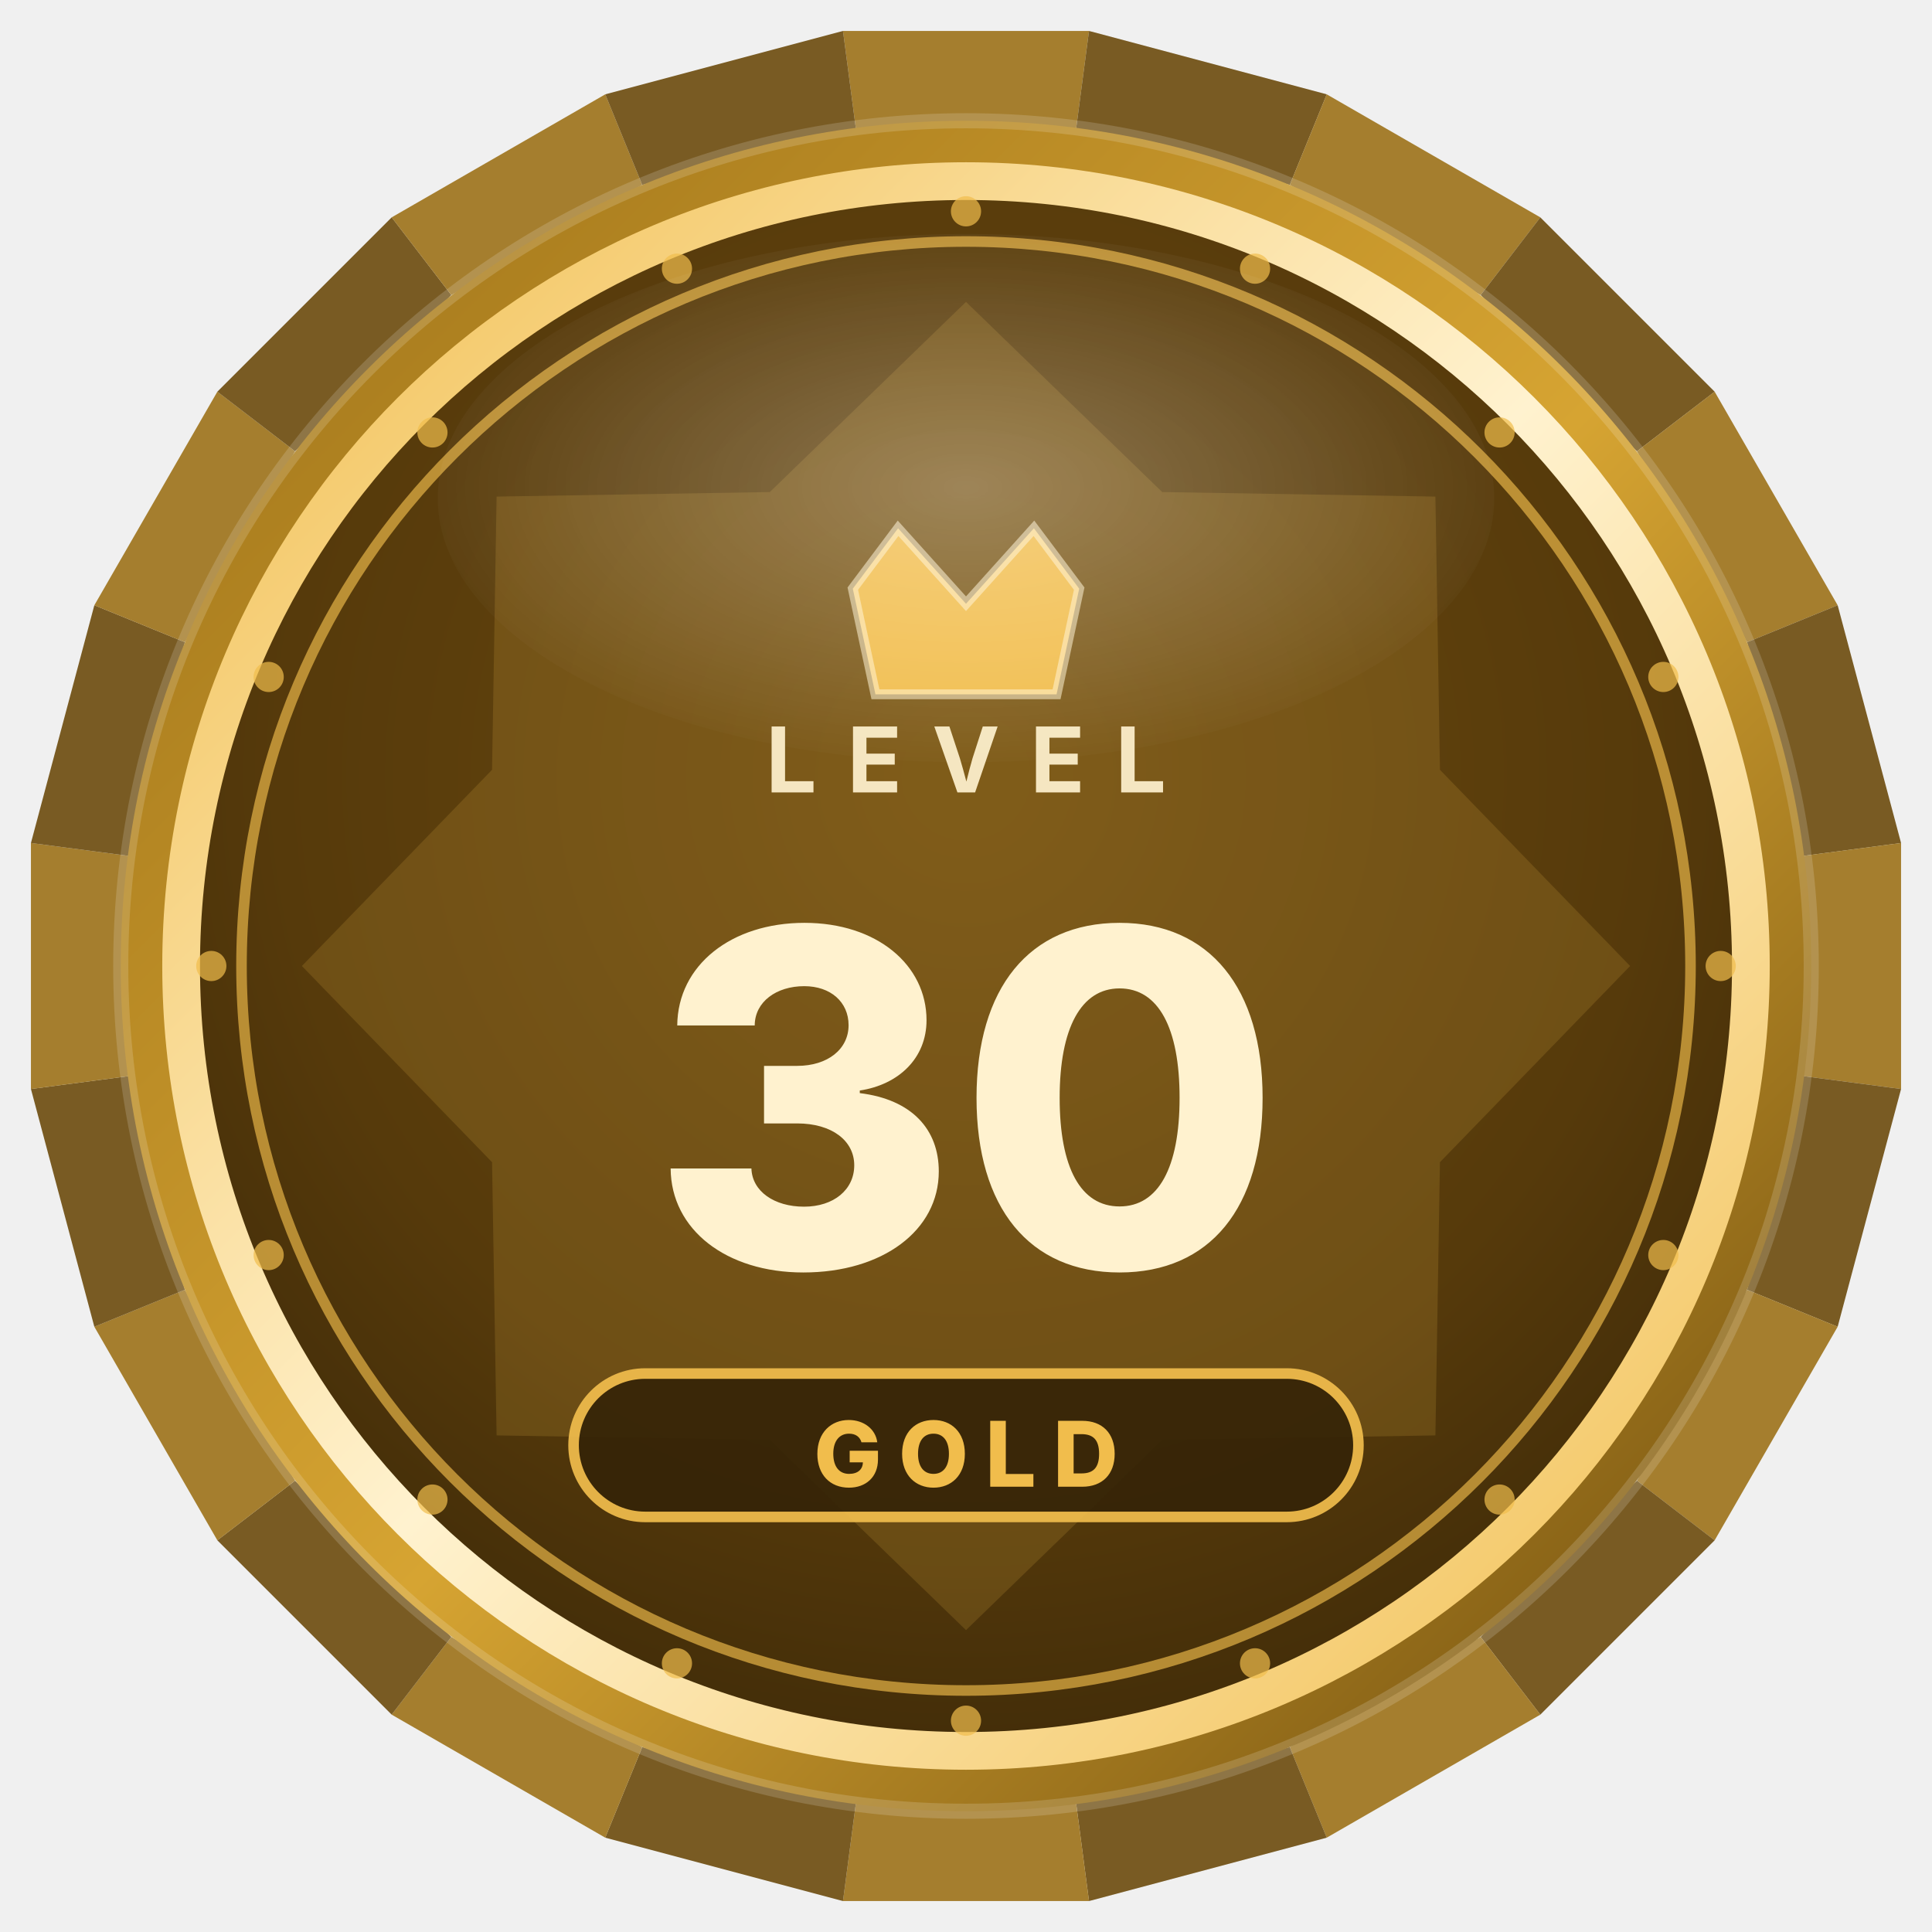
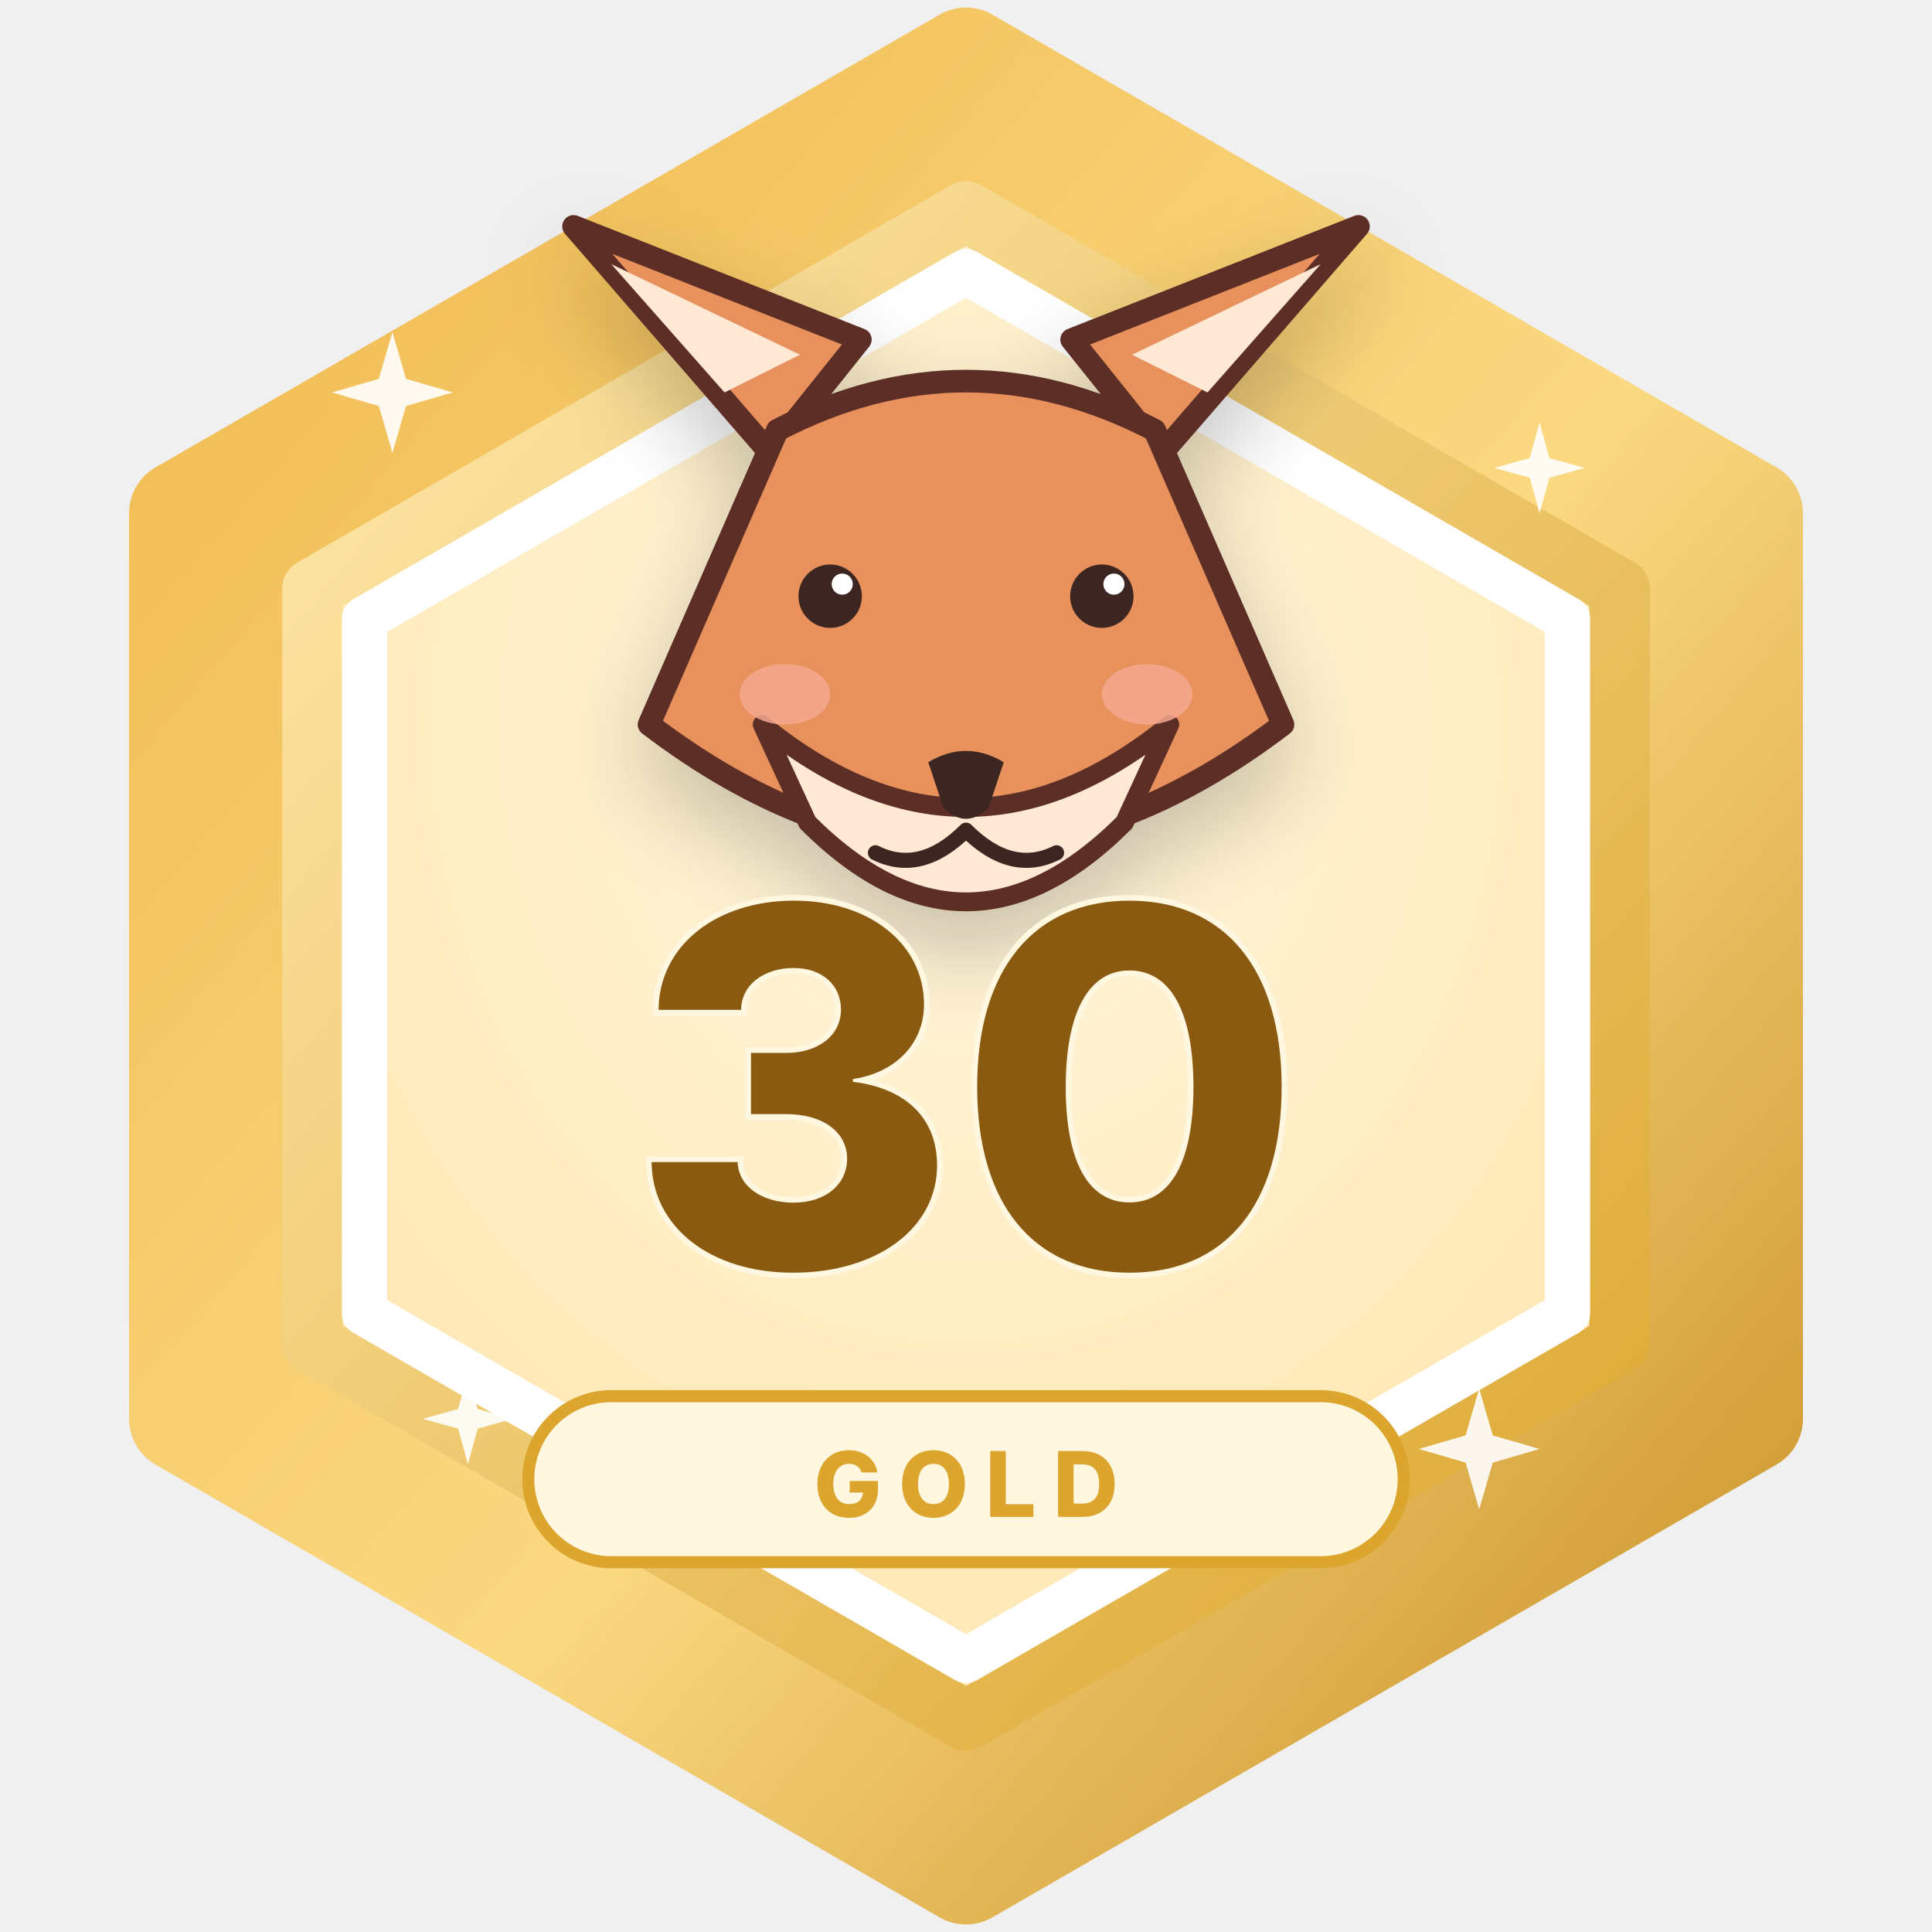
<svg xmlns="http://www.w3.org/2000/svg" viewBox="0 0 256 256" width="256" height="256" role="img" aria-label="Level 30 badge">
  <defs>
    <linearGradient id="o" x1="0%" y1="0%" x2="100%" y2="100%">
-       <stop offset="0%" stop-color="#9c7118" />
-       <stop offset="52%" stop-color="#d6a432" />
-       <stop offset="100%" stop-color="#6b4a0c" />
+       <stop offset="0%" stop-color="#f0b94e" />
+       <stop offset="55%" stop-color="#fbd982" />
+       <stop offset="100%" stop-color="#c78e24" />
    </linearGradient>
-     <radialGradient id="i" cx="50%" cy="38%" r="75%">
-       <stop offset="0%" stop-color="#6b4a10" />
-       <stop offset="58%" stop-color="#563a0b" />
-       <stop offset="100%" stop-color="#352407" />
+     <radialGradient id="i" cx="50%" cy="34%" r="80%">
+       <stop offset="0%" stop-color="#fff7e0" />
+       <stop offset="70%" stop-color="#ffe9b8" />
+       <stop offset="100%" stop-color="#ffe9b8" />
    </radialGradient>
    <linearGradient id="r" x1="0%" y1="0%" x2="100%" y2="100%">
-       <stop offset="0%" stop-color="#f1bd4c" />
-       <stop offset="50%" stop-color="#fff2cf" />
-       <stop offset="100%" stop-color="#f1bd4c" />
+       <stop offset="0%" stop-color="#ffe9ad" />
+       <stop offset="100%" stop-color="#dca62e" />
    </linearGradient>
-     <radialGradient id="s" cx="50%" cy="48%" r="55%">
-       <stop offset="0%" stop-color="#ffffff" stop-opacity="0.5" />
-       <stop offset="100%" stop-color="#ffffff" stop-opacity="0" />
-     </radialGradient>
+     <filter id="soft" x="-30%" y="-30%" width="160%" height="160%">
+       <feDropShadow dx="0" dy="5" stdDeviation="6" flood-color="#000000" flood-opacity="0.22" />
+     </filter>
  </defs>
-   <polygon points="111.7,4.1 144.3,4.1 142.6,17.0 113.4,17.0" fill="#9c7118" opacity="0.9" />
-   <polygon points="144.3,4.1 175.8,12.5 170.9,24.5 142.6,17.0" fill="#6b4a0c" opacity="0.9" />
-   <polygon points="175.8,12.5 204.1,28.8 196.2,39.1 170.9,24.5" fill="#9c7118" opacity="0.9" />
-   <polygon points="204.1,28.8 227.2,51.9 216.9,59.8 196.2,39.1" fill="#6b4a0c" opacity="0.9" />
-   <polygon points="227.2,51.9 243.5,80.2 231.5,85.1 216.9,59.8" fill="#9c7118" opacity="0.9" />
-   <polygon points="243.5,80.2 251.9,111.7 239.0,113.4 231.5,85.1" fill="#6b4a0c" opacity="0.9" />
-   <polygon points="251.9,111.7 251.9,144.3 239.0,142.6 239.0,113.4" fill="#9c7118" opacity="0.9" />
-   <polygon points="251.9,144.3 243.5,175.8 231.5,170.9 239.0,142.6" fill="#6b4a0c" opacity="0.9" />
-   <polygon points="243.5,175.8 227.2,204.1 216.9,196.2 231.5,170.9" fill="#9c7118" opacity="0.9" />
-   <polygon points="227.2,204.1 204.1,227.2 196.2,216.9 216.9,196.2" fill="#6b4a0c" opacity="0.9" />
-   <polygon points="204.1,227.2 175.8,243.5 170.9,231.5 196.2,216.9" fill="#9c7118" opacity="0.9" />
-   <polygon points="175.8,243.5 144.3,251.9 142.6,239.0 170.9,231.5" fill="#6b4a0c" opacity="0.9" />
-   <polygon points="144.3,251.9 111.7,251.9 113.4,239.0 142.6,239.0" fill="#9c7118" opacity="0.9" />
-   <polygon points="111.7,251.9 80.2,243.5 85.1,231.5 113.4,239.0" fill="#6b4a0c" opacity="0.9" />
-   <polygon points="80.2,243.5 51.9,227.2 59.8,216.9 85.1,231.5" fill="#9c7118" opacity="0.9" />
-   <polygon points="51.9,227.2 28.8,204.1 39.1,196.2 59.8,216.9" fill="#6b4a0c" opacity="0.9" />
-   <polygon points="28.8,204.1 12.5,175.8 24.5,170.9 39.1,196.2" fill="#9c7118" opacity="0.9" />
-   <polygon points="12.5,175.8 4.1,144.3 17.0,142.6 24.5,170.9" fill="#6b4a0c" opacity="0.9" />
-   <polygon points="4.1,144.3 4.1,111.7 17.0,113.4 17.0,142.6" fill="#9c7118" opacity="0.9" />
-   <polygon points="4.1,111.7 12.5,80.2 24.5,85.1 17.0,113.4" fill="#6b4a0c" opacity="0.9" />
-   <polygon points="12.5,80.2 28.8,51.9 39.1,59.8 24.5,85.1" fill="#9c7118" opacity="0.9" />
-   <polygon points="28.8,51.9 51.9,28.8 59.8,39.1 39.1,59.8" fill="#6b4a0c" opacity="0.9" />
-   <polygon points="51.9,28.8 80.2,12.5 85.1,24.5 59.8,39.1" fill="#9c7118" opacity="0.9" />
-   <polygon points="80.2,12.5 111.7,4.1 113.4,17.0 85.1,24.5" fill="#6b4a0c" opacity="0.9" />
-   <circle cx="128" cy="128" r="112" fill="url(#o)" stroke="#ffffff" stroke-width="2" stroke-opacity="0.16" />
-   <circle cx="128" cy="128" r="104" fill="url(#i)" stroke="url(#r)" stroke-width="5" />
-   <circle cx="128" cy="128" r="96" fill="none" stroke="#f1bd4c" stroke-width="1.4" stroke-opacity="0.65" />
-   <polygon points="128.0,40.0 154.0,65.2 190.2,65.8 190.8,102.0 216.0,128.0 190.8,154.0 190.2,190.2 154.0,190.8 128.0,216.0 102.0,190.8 65.8,190.2 65.2,154.0 40.0,128.0 65.2,102.0 65.8,65.8 102.0,65.2" fill="#f1bd4c" opacity="0.16" />
-   <circle cx="128.0" cy="28.0" r="2" fill="#f1bd4c" opacity="0.7" />
-   <circle cx="166.3" cy="35.6" r="2" fill="#f1bd4c" opacity="0.7" />
-   <circle cx="198.7" cy="57.3" r="2" fill="#f1bd4c" opacity="0.7" />
-   <circle cx="220.4" cy="89.7" r="2" fill="#f1bd4c" opacity="0.7" />
-   <circle cx="228.0" cy="128.0" r="2" fill="#f1bd4c" opacity="0.7" />
-   <circle cx="220.4" cy="166.3" r="2" fill="#f1bd4c" opacity="0.7" />
-   <circle cx="198.7" cy="198.7" r="2" fill="#f1bd4c" opacity="0.7" />
-   <circle cx="166.3" cy="220.4" r="2" fill="#f1bd4c" opacity="0.7" />
-   <circle cx="128.0" cy="228.0" r="2" fill="#f1bd4c" opacity="0.7" />
-   <circle cx="89.7" cy="220.4" r="2" fill="#f1bd4c" opacity="0.7" />
-   <circle cx="57.3" cy="198.7" r="2" fill="#f1bd4c" opacity="0.7" />
-   <circle cx="35.6" cy="166.3" r="2" fill="#f1bd4c" opacity="0.7" />
-   <circle cx="28.0" cy="128.0" r="2" fill="#f1bd4c" opacity="0.7" />
-   <circle cx="35.6" cy="89.7" r="2" fill="#f1bd4c" opacity="0.7" />
-   <circle cx="57.3" cy="57.3" r="2" fill="#f1bd4c" opacity="0.7" />
-   <circle cx="89.7" cy="35.6" r="2" fill="#f1bd4c" opacity="0.7" />
-   <path d="M113 78 L119 70 L128 80 L137 70 L143 78 L140 92 L116 92 Z" fill="#f1bd4c" stroke="#fff2cf" stroke-width="1.3" stroke-opacity="0.55" />
-   <ellipse cx="128" cy="66" rx="70" ry="35" fill="url(#s)" opacity="0.55" />
-   <text x="128" y="105" text-anchor="middle" fill="#fff2cf" font-family="Inter, Arial, sans-serif" font-size="12" font-weight="700" letter-spacing="4" opacity="0.92">LEVEL</text>
-   <text x="128" y="168" text-anchor="middle" fill="#fff2cf" font-family="Inter, Arial, sans-serif" font-size="62" font-weight="800">30</text>
-   <rect x="76" y="182" width="104" height="19" rx="9.5" fill="#352407" stroke="#f1bd4c" stroke-width="1.4" opacity="0.92" />
-   <text x="128" y="197" text-anchor="middle" fill="#f1bd4c" font-family="Inter, Arial, sans-serif" font-size="12" font-weight="800" letter-spacing="2.2">GOLD</text>
+   <polygon points="128.0,8.0 231.9,68.0 231.9,188.0 128.0,248.0 24.1,188.0 24.1,68.0" fill="url(#o)" stroke="url(#o)" stroke-width="14" stroke-linejoin="round" />
+   <polygon points="128.0,28.0 214.6,78.0 214.6,178.0 128.0,228.0 41.4,178.0 41.4,78.0" fill="url(#i)" stroke="url(#r)" stroke-width="8" stroke-linejoin="round" />
+   <polygon points="128.0,36.0 207.7,82.0 207.7,174.0 128.0,220.0 48.3,174.0 48.3,82.0" fill="none" stroke="#ffffff" stroke-width="6" stroke-linejoin="round" />
+   <path d="M52 44 L53.8 50.2 L60 52 L53.8 53.8 L52 60 L50.2 53.8 L44 52 L50.2 50.2 Z" fill="#ffffff" opacity="0.9" />
+   <path d="M204 56 L205.3 60.7 L210 62 L205.3 63.3 L204 68 L202.7 63.3 L198 62 L202.7 60.7 Z" fill="#ffffff" opacity="0.9" />
+   <path d="M62 182 L63.3 186.7 L68 188 L63.3 189.3 L62 194 L60.7 189.3 L56 188 L60.7 186.7 Z" fill="#ffffff" opacity="0.9" />
+   <path d="M196 184 L197.8 190.2 L204 192 L197.8 193.8 L196 200 L194.2 193.8 L188 192 L194.2 190.2 Z" fill="#ffffff" opacity="0.9" />
+   <g filter="url(#soft)">
+     <g id="echo">
+       <path d="M102 60 L76 30 L114 45 Z" fill="#e8915b" stroke="#5b2f26" stroke-width="3" stroke-linejoin="round" />
+       <path d="M154 60 L180 30 L142 45 Z" fill="#e8915b" stroke="#5b2f26" stroke-width="3" stroke-linejoin="round" />
+       <path d="M96 52 L81 35 L106 47 Z" fill="#ffe9d4" />
+       <path d="M160 52 L175 35 L150 47 Z" fill="#ffe9d4" />
+       <path d="M103 57 Q128 44 153 57 L170 96 Q128 128 86 96 Z" fill="#e8915b" stroke="#5b2f26" stroke-width="3" stroke-linejoin="round" />
+       <path d="M101 96 Q128 118 155 96 L149 109 Q128 130 107 109 Z" fill="#ffe9d4" stroke="#5b2f26" stroke-width="2.5" stroke-linejoin="round" />
+       <circle cx="110" cy="79" r="4.2" fill="#3c2620" />
+       <circle cx="146" cy="79" r="4.2" fill="#3c2620" />
+       <circle cx="111.6" cy="77.4" r="1.4" fill="#ffffff" />
+       <circle cx="147.6" cy="77.4" r="1.4" fill="#ffffff" />
+       <path d="M123 101 Q128 98 133 101 L131 107 Q128 110 125 107 Z" fill="#3c2620" />
+       <path d="M128 110 Q122 116 116 113 M128 110 Q134 116 140 113" fill="none" stroke="#3c2620" stroke-width="2" stroke-linecap="round" />
+       <ellipse cx="104" cy="92" rx="6" ry="4" fill="#f5a88f" opacity="0.85" />
+       <ellipse cx="152" cy="92" rx="6" ry="4" fill="#f5a88f" opacity="0.85" />
+     </g>
+   </g>
+   <text x="128" y="168" text-anchor="middle" fill="#8a5a10" font-family="Inter, Arial, sans-serif" font-size="66" font-weight="800" stroke="#fff7e0" stroke-width="1.5" paint-order="stroke">30</text>
+   <rect x="70" y="185" width="116" height="22" rx="11" fill="#fff7e0" stroke="#dca62e" stroke-width="1.6" />
+   <text x="128" y="201" text-anchor="middle" fill="#dca62e" font-family="Inter, Arial, sans-serif" font-size="12" font-weight="800" letter-spacing="2.2">GOLD</text>
</svg>
